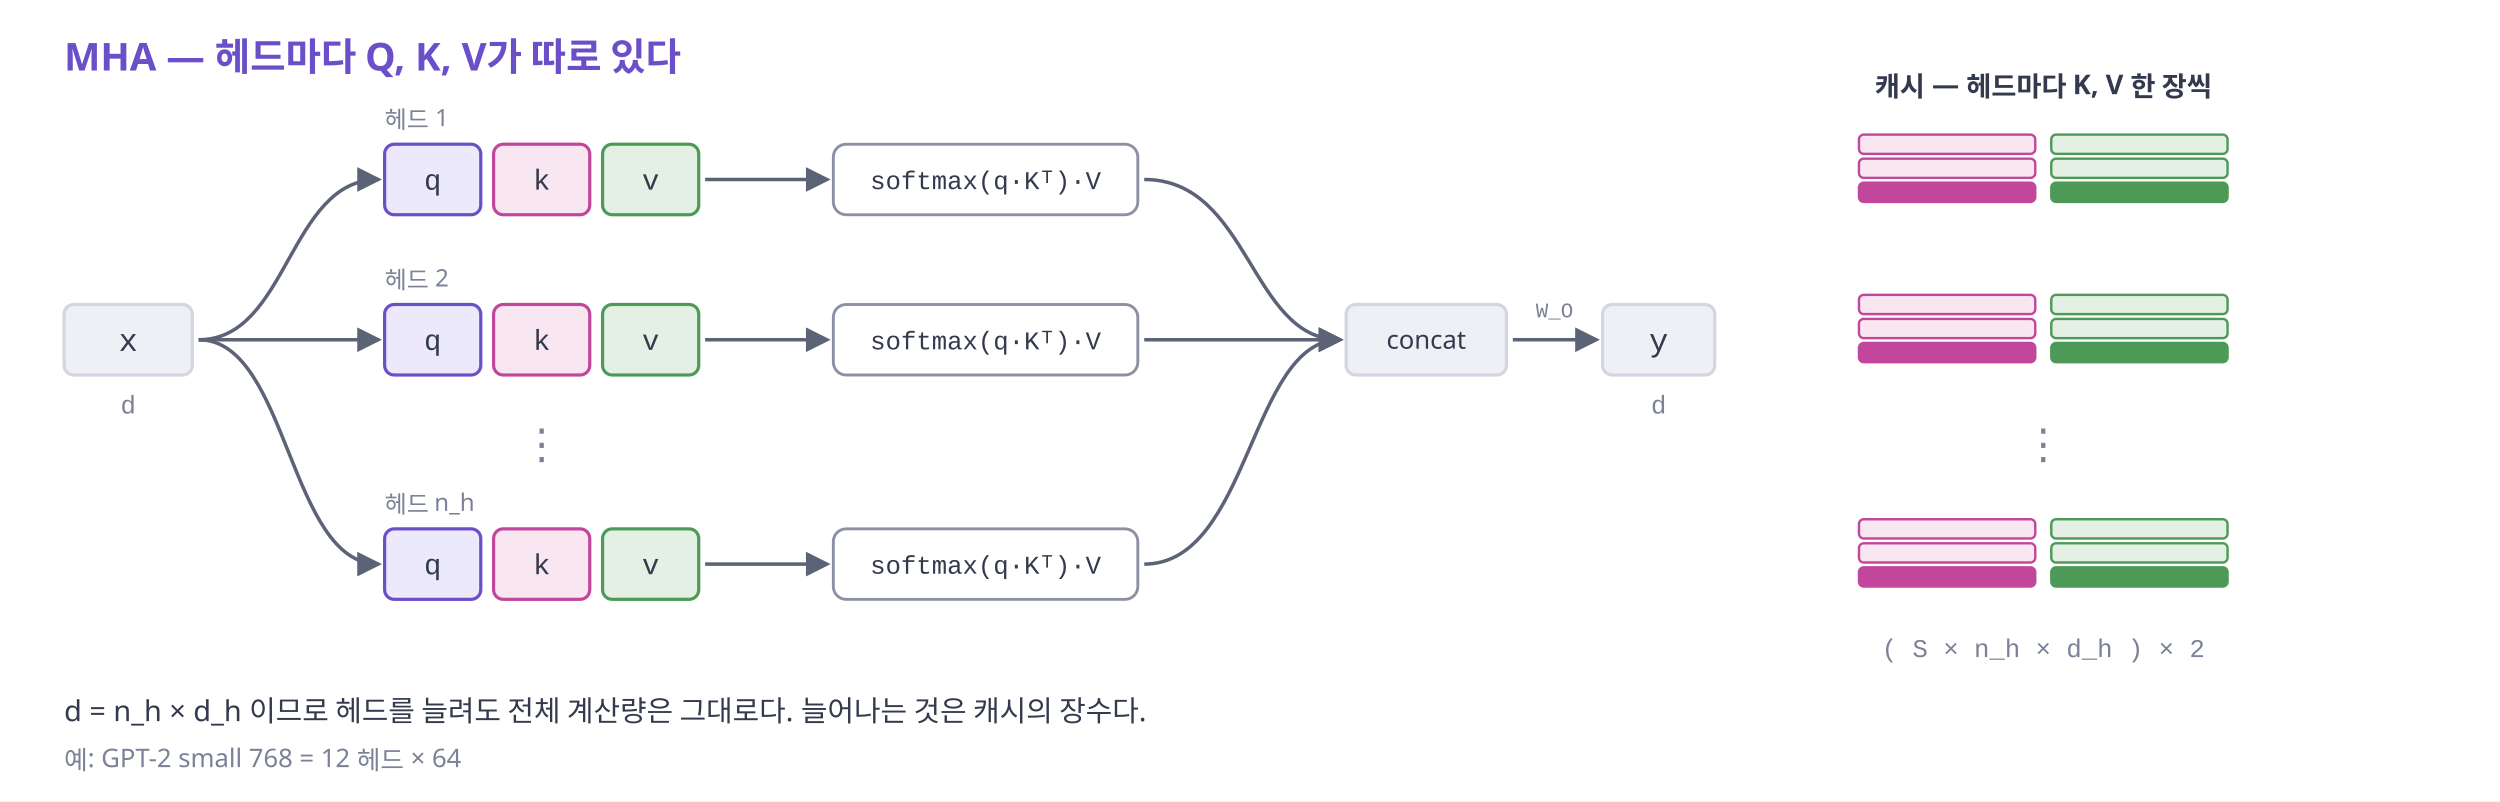
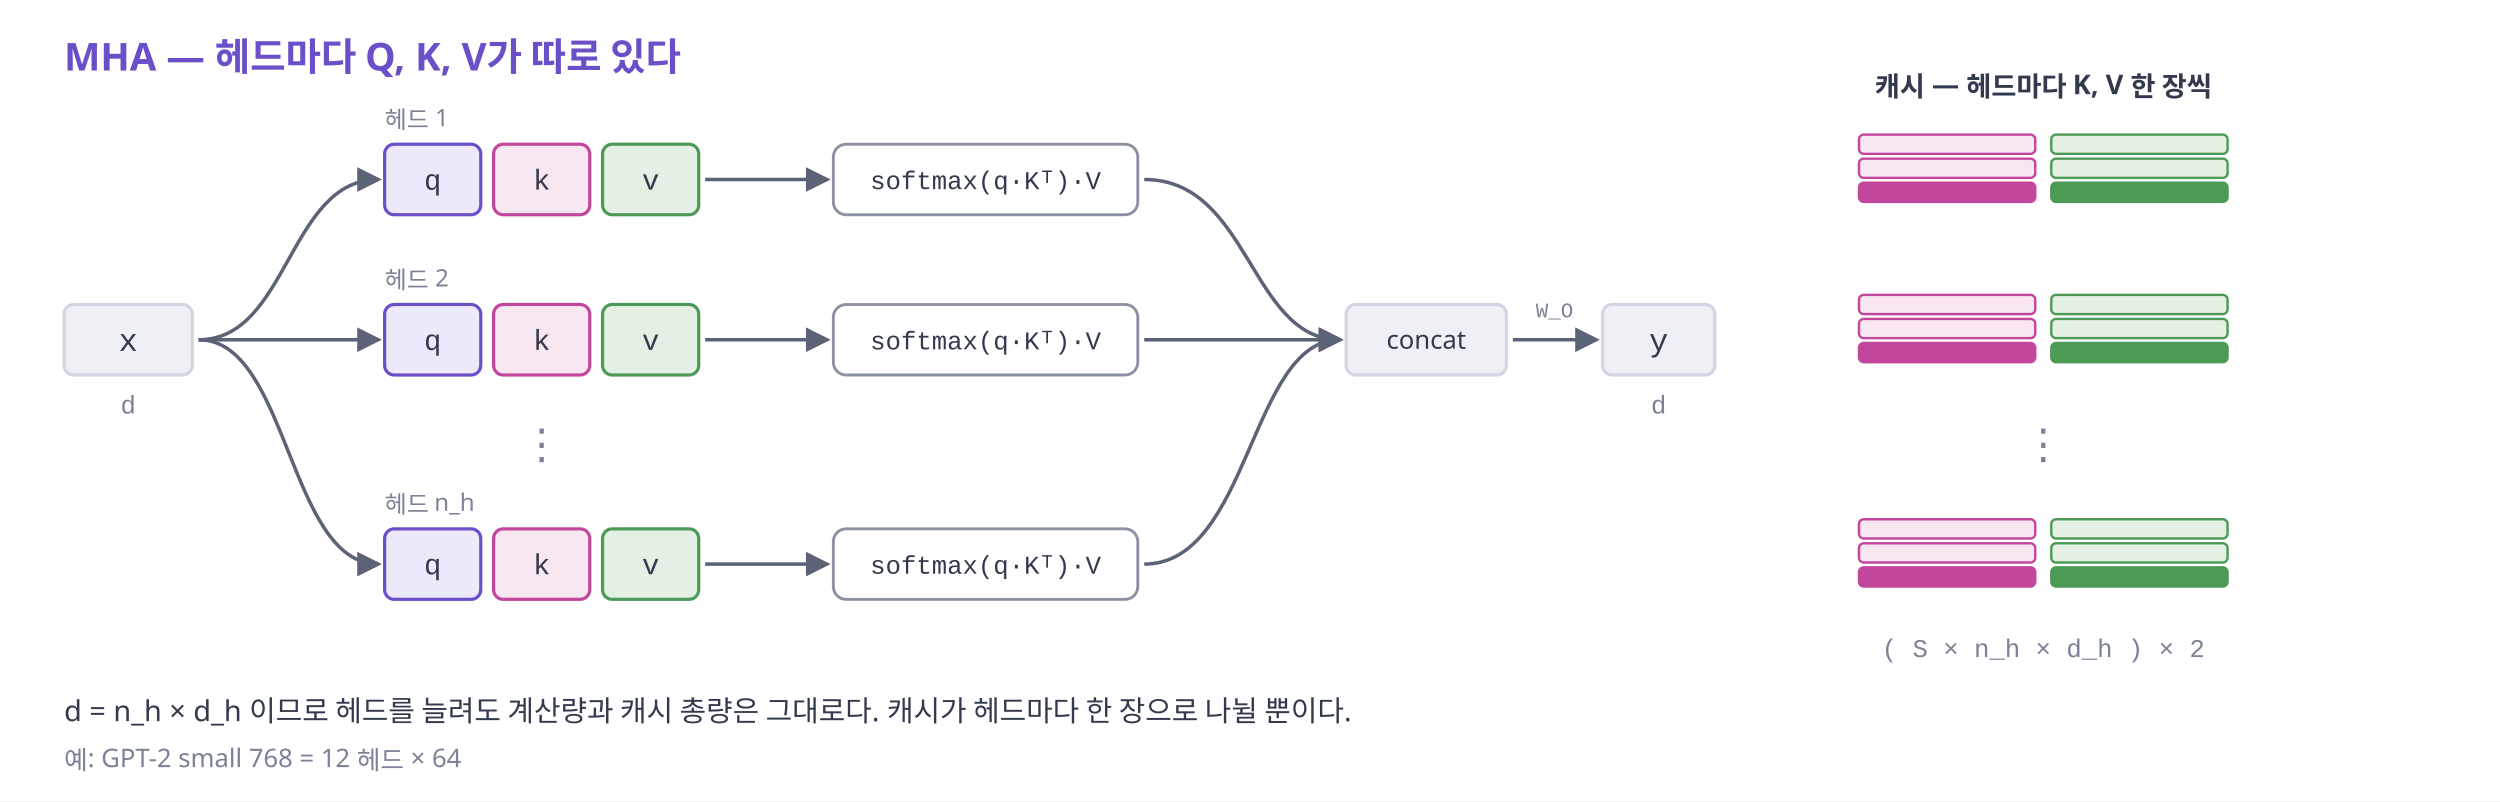
<svg xmlns="http://www.w3.org/2000/svg" viewBox="0 0 1560 500" width="1560" height="500">
  <defs>
    <marker id="ah" viewBox="0 0 10 10" refX="8.5" refY="5" markerWidth="7" markerHeight="7" orient="auto-start-reverse">
      <path d="M0,0 L10,5 L0,10 z" fill="#5d6377" />
    </marker>
  </defs>
  <rect width="100%" height="100%" fill="#ffffff" />
  <text x="40" y="44" font-family="'Noto Sans KR','Malgun Gothic',sans-serif" font-size="24" text-anchor="start" font-weight="700" fill="#6b4fc8">MHA — 헤드마다 Q, K, V가 따로 있다</text>
  <rect x="40" y="190" width="80" height="44" rx="6" fill="#eff0f6" stroke="#d3d6e2" stroke-width="2" />
  <text x="80.0" y="219.0" font-family="Consolas,'Courier New',monospace" font-size="20" text-anchor="middle" font-weight="400" fill="#343a4d">x</text>
  <text x="80.0" y="258" font-family="Consolas,'Courier New',monospace" font-size="16" text-anchor="middle" font-weight="400" fill="#7b8196">d</text>
  <path d="M124,212 C180,212 180,112 236,112" fill="none" stroke="#5d6377" stroke-width="2.2" marker-end="url(#ah)" />
  <text x="240" y="80" font-family="'Noto Sans KR','Malgun Gothic',sans-serif" font-size="15" text-anchor="start" font-weight="400" fill="#7b8196">헤드 1</text>
  <rect x="240" y="90" width="60" height="44" rx="6" fill="#eceafa" stroke="#6b4fc8" stroke-width="2" />
  <text x="270.0" y="118.3" font-family="Consolas,'Courier New',monospace" font-size="18" text-anchor="middle" font-weight="400" fill="#343a4d">q</text>
  <rect x="308" y="90" width="60" height="44" rx="6" fill="#f8e6f1" stroke="#c2479c" stroke-width="2" />
  <text x="338.0" y="118.3" font-family="Consolas,'Courier New',monospace" font-size="18" text-anchor="middle" font-weight="400" fill="#343a4d">k</text>
  <rect x="376" y="90" width="60" height="44" rx="6" fill="#e4f0e4" stroke="#4d9a56" stroke-width="2" />
  <text x="406.0" y="118.3" font-family="Consolas,'Courier New',monospace" font-size="18" text-anchor="middle" font-weight="400" fill="#343a4d">v</text>
  <line x1="440" y1="112" x2="516" y2="112" stroke="#5d6377" stroke-width="2.2" marker-end="url(#ah)" />
  <rect x="520" y="90" width="190" height="44" rx="8" fill="#ffffff" stroke="#8b90a3" stroke-width="1.8" />
  <text x="615" y="118" font-family="Consolas,'Courier New',monospace" font-size="16" text-anchor="middle" font-weight="400" fill="#343a4d">softmax(q·Kᵀ)·V</text>
  <path d="M714,112 C780,112 780,212 836,212" fill="none" stroke="#5d6377" stroke-width="2.2" marker-end="url(#ah)" />
  <rect x="1160" y="84" width="110" height="12" rx="3" fill="#f8e6f1" stroke="#c2479c" stroke-width="1.5" />
  <rect x="1160" y="99" width="110" height="12" rx="3" fill="#f8e6f1" stroke="#c2479c" stroke-width="1.5" />
  <rect x="1160" y="114" width="110" height="12" rx="3" fill="#c2479c" stroke="#c2479c" stroke-width="1.5" />
  <rect x="1280" y="84" width="110" height="12" rx="3" fill="#e4f0e4" stroke="#4d9a56" stroke-width="1.5" />
  <rect x="1280" y="99" width="110" height="12" rx="3" fill="#e4f0e4" stroke="#4d9a56" stroke-width="1.5" />
  <rect x="1280" y="114" width="110" height="12" rx="3" fill="#4d9a56" stroke="#4d9a56" stroke-width="1.5" />
  <path d="M124,212 C180,212 180,212 236,212" fill="none" stroke="#5d6377" stroke-width="2.2" marker-end="url(#ah)" />
  <text x="240" y="180" font-family="'Noto Sans KR','Malgun Gothic',sans-serif" font-size="15" text-anchor="start" font-weight="400" fill="#7b8196">헤드 2</text>
  <rect x="240" y="190" width="60" height="44" rx="6" fill="#eceafa" stroke="#6b4fc8" stroke-width="2" />
  <text x="270.0" y="218.3" font-family="Consolas,'Courier New',monospace" font-size="18" text-anchor="middle" font-weight="400" fill="#343a4d">q</text>
  <rect x="308" y="190" width="60" height="44" rx="6" fill="#f8e6f1" stroke="#c2479c" stroke-width="2" />
  <text x="338.0" y="218.3" font-family="Consolas,'Courier New',monospace" font-size="18" text-anchor="middle" font-weight="400" fill="#343a4d">k</text>
  <rect x="376" y="190" width="60" height="44" rx="6" fill="#e4f0e4" stroke="#4d9a56" stroke-width="2" />
  <text x="406.0" y="218.3" font-family="Consolas,'Courier New',monospace" font-size="18" text-anchor="middle" font-weight="400" fill="#343a4d">v</text>
  <line x1="440" y1="212" x2="516" y2="212" stroke="#5d6377" stroke-width="2.2" marker-end="url(#ah)" />
  <rect x="520" y="190" width="190" height="44" rx="8" fill="#ffffff" stroke="#8b90a3" stroke-width="1.8" />
  <text x="615" y="218" font-family="Consolas,'Courier New',monospace" font-size="16" text-anchor="middle" font-weight="400" fill="#343a4d">softmax(q·Kᵀ)·V</text>
  <path d="M714,212 C780,212 780,212 836,212" fill="none" stroke="#5d6377" stroke-width="2.2" marker-end="url(#ah)" />
  <rect x="1160" y="184" width="110" height="12" rx="3" fill="#f8e6f1" stroke="#c2479c" stroke-width="1.5" />
  <rect x="1160" y="199" width="110" height="12" rx="3" fill="#f8e6f1" stroke="#c2479c" stroke-width="1.5" />
  <rect x="1160" y="214" width="110" height="12" rx="3" fill="#c2479c" stroke="#c2479c" stroke-width="1.5" />
  <rect x="1280" y="184" width="110" height="12" rx="3" fill="#e4f0e4" stroke="#4d9a56" stroke-width="1.5" />
  <rect x="1280" y="199" width="110" height="12" rx="3" fill="#e4f0e4" stroke="#4d9a56" stroke-width="1.5" />
  <rect x="1280" y="214" width="110" height="12" rx="3" fill="#4d9a56" stroke="#4d9a56" stroke-width="1.5" />
  <path d="M124,212 C180,212 180,352 236,352" fill="none" stroke="#5d6377" stroke-width="2.2" marker-end="url(#ah)" />
  <text x="240" y="320" font-family="'Noto Sans KR','Malgun Gothic',sans-serif" font-size="15" text-anchor="start" font-weight="400" fill="#7b8196">헤드 n_h</text>
  <rect x="240" y="330" width="60" height="44" rx="6" fill="#eceafa" stroke="#6b4fc8" stroke-width="2" />
  <text x="270.0" y="358.3" font-family="Consolas,'Courier New',monospace" font-size="18" text-anchor="middle" font-weight="400" fill="#343a4d">q</text>
  <rect x="308" y="330" width="60" height="44" rx="6" fill="#f8e6f1" stroke="#c2479c" stroke-width="2" />
  <text x="338.0" y="358.3" font-family="Consolas,'Courier New',monospace" font-size="18" text-anchor="middle" font-weight="400" fill="#343a4d">k</text>
  <rect x="376" y="330" width="60" height="44" rx="6" fill="#e4f0e4" stroke="#4d9a56" stroke-width="2" />
  <text x="406.0" y="358.3" font-family="Consolas,'Courier New',monospace" font-size="18" text-anchor="middle" font-weight="400" fill="#343a4d">v</text>
  <line x1="440" y1="352" x2="516" y2="352" stroke="#5d6377" stroke-width="2.2" marker-end="url(#ah)" />
  <rect x="520" y="330" width="190" height="44" rx="8" fill="#ffffff" stroke="#8b90a3" stroke-width="1.8" />
  <text x="615" y="358" font-family="Consolas,'Courier New',monospace" font-size="16" text-anchor="middle" font-weight="400" fill="#343a4d">softmax(q·Kᵀ)·V</text>
  <path d="M714,352 C780,352 780,212 836,212" fill="none" stroke="#5d6377" stroke-width="2.2" marker-end="url(#ah)" />
  <rect x="1160" y="324" width="110" height="12" rx="3" fill="#f8e6f1" stroke="#c2479c" stroke-width="1.5" />
  <rect x="1160" y="339" width="110" height="12" rx="3" fill="#f8e6f1" stroke="#c2479c" stroke-width="1.5" />
  <rect x="1160" y="354" width="110" height="12" rx="3" fill="#c2479c" stroke="#c2479c" stroke-width="1.5" />
  <rect x="1280" y="324" width="110" height="12" rx="3" fill="#e4f0e4" stroke="#4d9a56" stroke-width="1.5" />
  <rect x="1280" y="339" width="110" height="12" rx="3" fill="#e4f0e4" stroke="#4d9a56" stroke-width="1.5" />
  <rect x="1280" y="354" width="110" height="12" rx="3" fill="#4d9a56" stroke="#4d9a56" stroke-width="1.5" />
  <text x="338" y="286" font-family="'Noto Sans KR','Malgun Gothic',sans-serif" font-size="26" text-anchor="middle" font-weight="400" fill="#7b8196">⋮</text>
  <text x="1275" y="286" font-family="'Noto Sans KR','Malgun Gothic',sans-serif" font-size="26" text-anchor="middle" font-weight="400" fill="#7b8196">⋮</text>
  <rect x="840" y="190" width="100" height="44" rx="6" fill="#eff0f6" stroke="#d3d6e2" stroke-width="2" />
  <text x="890.0" y="217.6" font-family="'Noto Sans KR','Malgun Gothic',sans-serif" font-size="16" text-anchor="middle" font-weight="400" fill="#343a4d">concat</text>
  <line x1="944" y1="212" x2="996" y2="212" stroke="#5d6377" stroke-width="2.2" marker-end="url(#ah)" />
  <text x="970" y="198" font-family="Consolas,'Courier New',monospace" font-size="13" text-anchor="middle" font-weight="400" fill="#7b8196">W_O</text>
  <rect x="1000" y="190" width="70" height="44" rx="6" fill="#eff0f6" stroke="#d3d6e2" stroke-width="2" />
  <text x="1035.0" y="219.0" font-family="Consolas,'Courier New',monospace" font-size="20" text-anchor="middle" font-weight="400" fill="#343a4d">y</text>
  <text x="1035.0" y="258" font-family="Consolas,'Courier New',monospace" font-size="16" text-anchor="middle" font-weight="400" fill="#7b8196">d</text>
  <text x="1275" y="60" font-family="'Noto Sans KR','Malgun Gothic',sans-serif" font-size="17" text-anchor="middle" font-weight="700" fill="#343a4d">캐시 — 헤드마다 K, V 한 장씩</text>
  <text x="1275" y="410" font-family="Consolas,'Courier New',monospace" font-size="16" text-anchor="middle" font-weight="400" fill="#7b8196">( S × n_h × d_h ) × 2</text>
-   <text x="40" y="450" font-family="'Noto Sans KR','Malgun Gothic',sans-serif" font-size="18" text-anchor="start" font-weight="400" fill="#343a4d">d = n_h × d_h 이므로 헤드를 늘려도 전체 계산량은 그대로다.  늘어나는 것은 캐시의 장수다.</text>
+   <text x="40" y="450" font-family="'Noto Sans KR','Malgun Gothic',sans-serif" font-size="18" text-anchor="start" font-weight="400" fill="#343a4d">d = n_h × d_h 이므로 헤드를 늘려도 계산량과 캐시 총량은 그대로다.  캐시가 헤드마다 한 장으로 나뉠 뿐이다.</text>
  <text x="40" y="480" font-family="'Noto Sans KR','Malgun Gothic',sans-serif" font-size="16" text-anchor="start" font-weight="400" fill="#7b8196">예: GPT-2 small  768 = 12 헤드 × 64</text>
</svg>
